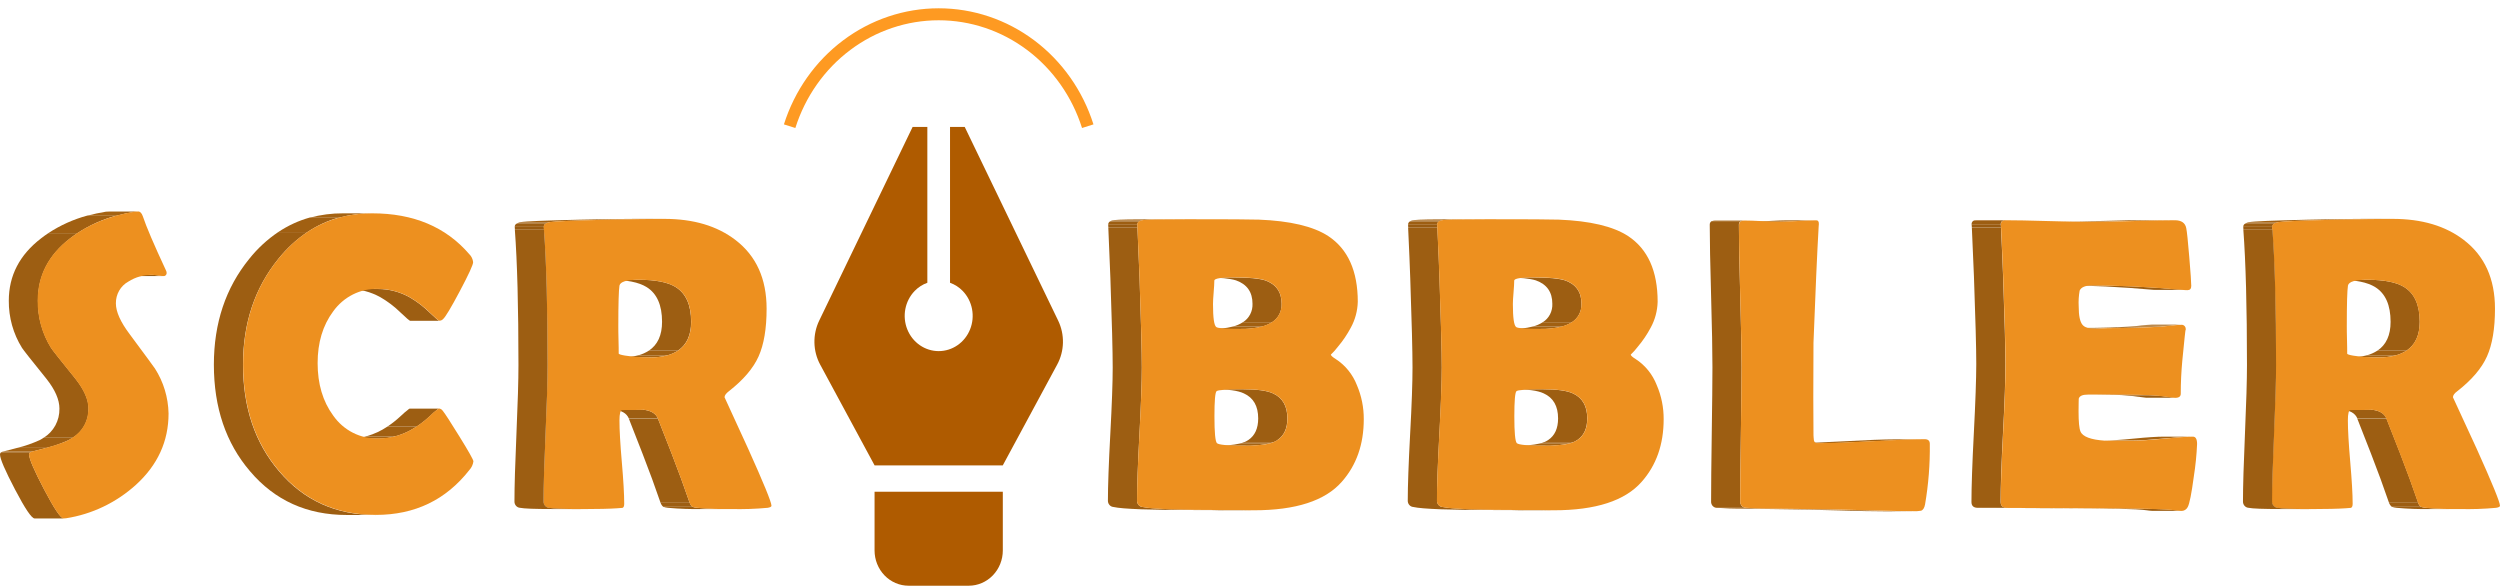
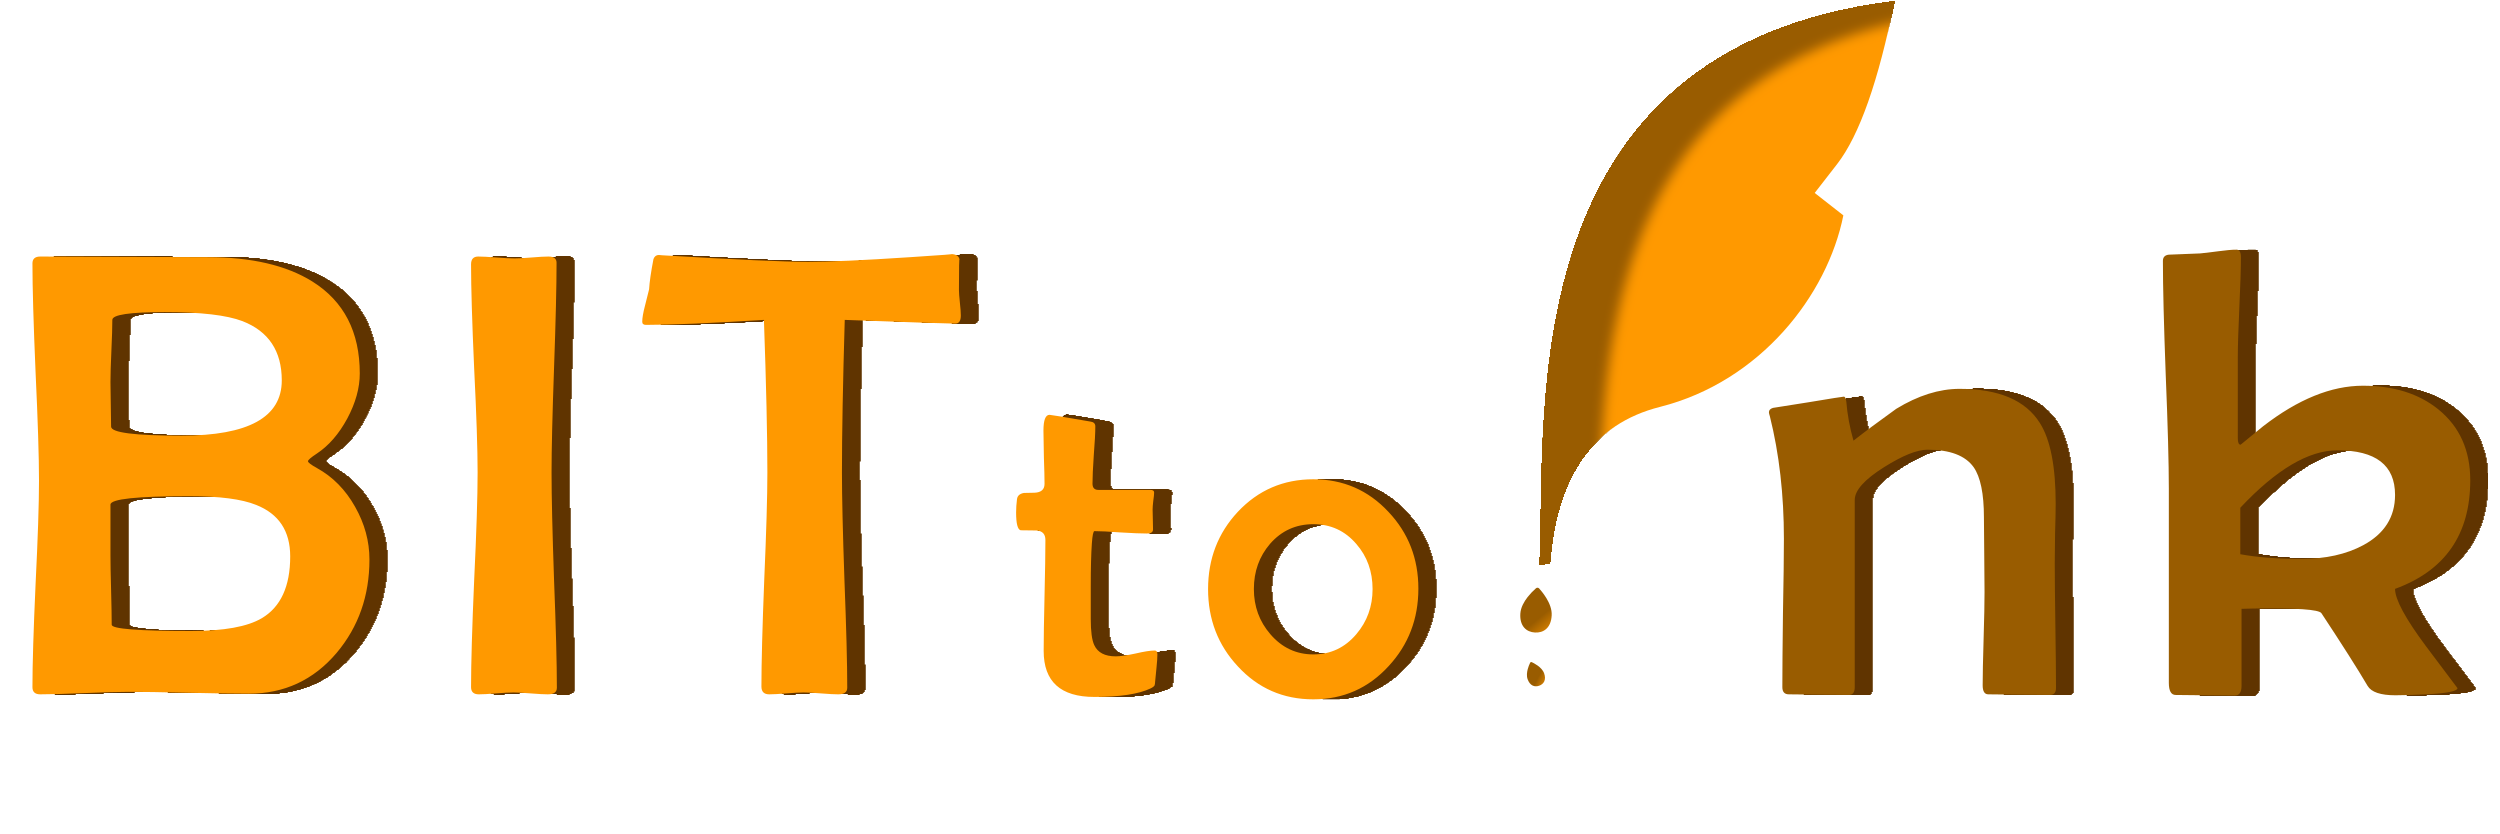
- <svg xmlns="http://www.w3.org/2000/svg" width="175" height="41" viewBox="0 0 175 41" fill="none">
-   <path d="M11.425 19.326H9.378C9.257 19.321 9.137 19.306 9.018 19.281C8.888 19.258 8.756 19.245 8.624 19.241H10.671C10.803 19.245 10.934 19.258 11.065 19.281C11.184 19.306 11.305 19.321 11.427 19.326" fill="#9D5E12" />
-   <path d="M9.456 14.819H7.413C7.512 14.819 7.586 14.804 7.64 14.804H9.678C9.625 14.804 9.55 14.804 9.454 14.819" fill="#A56313" />
-   <path d="M2.241 31.613H0.196C0.567 31.523 0.901 31.435 1.201 31.353H3.245C2.948 31.435 2.611 31.523 2.241 31.613Z" fill="#A56313" />
-   <path d="M3.246 31.353H1.207C1.743 31.222 2.267 31.04 2.771 30.81C2.869 30.757 2.968 30.702 3.051 30.643H5.089C5.001 30.702 4.908 30.757 4.81 30.81C4.305 31.04 3.782 31.222 3.246 31.353" fill="#A16012" />
-   <path d="M5.09 30.643H3.051C3.395 30.436 3.679 30.138 3.875 29.779C4.07 29.42 4.168 29.013 4.16 28.601C4.16 27.979 3.859 27.287 3.252 26.519C2.201 25.219 1.631 24.496 1.54 24.351C0.927 23.367 0.605 22.219 0.616 21.047C0.616 19.296 1.37 17.841 2.876 16.684C3.041 16.556 3.211 16.433 3.386 16.317H5.425C5.251 16.433 5.08 16.556 4.916 16.684C3.409 17.844 2.655 19.298 2.655 21.047C2.645 22.218 2.967 23.365 3.579 24.349C3.667 24.493 4.238 25.216 5.291 26.517C5.897 27.285 6.201 27.977 6.201 28.599C6.209 29.012 6.11 29.418 5.915 29.777C5.719 30.137 5.434 30.435 5.09 30.641" fill="#9D5E12" />
-   <path d="M5.423 16.317H3.385C4.226 15.765 5.144 15.352 6.107 15.092H8.148C7.184 15.352 6.265 15.765 5.423 16.317" fill="#A16012" />
-   <path d="M8.148 15.1H6.105C6.535 14.983 6.97 14.889 7.409 14.819H9.454C9.015 14.889 8.58 14.983 8.15 15.1" fill="#A56313" />
-   <path d="M4.462 36.292H2.423C2.218 36.292 1.763 35.62 1.058 34.275C0.353 32.93 8.16819e-05 32.11 8.16819e-05 31.815C-0.001 31.784 0.006 31.753 0.021 31.726C0.035 31.698 0.057 31.675 0.083 31.66H2.122C2.096 31.675 2.074 31.698 2.06 31.726C2.045 31.753 2.038 31.784 2.039 31.815C2.039 32.11 2.392 32.93 3.098 34.275C3.805 35.62 4.259 36.292 4.462 36.292Z" fill="#9D5E12" />
-   <path d="M2.123 31.66H0.084C0.113 31.641 0.144 31.628 0.177 31.619H2.217C2.184 31.628 2.152 31.641 2.123 31.66" fill="#A16012" />
-   <path d="M9.678 14.804C9.814 14.804 9.92 14.918 10.001 15.147C10.231 15.848 10.771 17.112 11.622 18.938C11.646 18.982 11.66 19.031 11.663 19.081C11.668 19.115 11.664 19.149 11.654 19.181C11.643 19.212 11.626 19.241 11.603 19.265C11.58 19.289 11.552 19.307 11.521 19.317C11.49 19.328 11.457 19.331 11.425 19.326C11.303 19.321 11.182 19.306 11.062 19.281C10.932 19.258 10.801 19.245 10.669 19.241C10.074 19.227 9.487 19.391 8.981 19.714C8.715 19.861 8.493 20.08 8.34 20.348C8.187 20.617 8.108 20.924 8.112 21.235C8.112 21.819 8.433 22.537 9.075 23.389C10.208 24.918 10.803 25.725 10.848 25.8C11.446 26.733 11.776 27.823 11.799 28.942C11.799 30.889 11.037 32.554 9.512 33.94C8.132 35.185 6.437 35.996 4.627 36.278C4.57 36.287 4.512 36.291 4.454 36.292C4.249 36.292 3.795 35.62 3.091 34.275C2.387 32.93 2.034 32.11 2.031 31.815C2.031 31.709 2.1 31.643 2.228 31.611C3.52 31.294 4.377 31.029 4.789 30.808C5.708 30.31 6.172 29.573 6.18 28.597C6.18 27.974 5.876 27.282 5.27 26.515C4.219 25.215 3.648 24.492 3.558 24.347C2.945 23.363 2.624 22.216 2.634 21.045C2.634 19.294 3.388 17.839 4.895 16.683C6.127 15.73 7.637 15.108 9.426 14.816C9.55 14.81 9.625 14.804 9.678 14.804Z" fill="#ED901F" />
-   <path d="M26.469 30.704H24.425C24.848 30.705 25.27 30.649 25.68 30.537H27.72C27.31 30.649 26.888 30.705 26.463 30.704" fill="#A56313" />
-   <path d="M27.726 30.526H25.686C26.193 30.384 26.675 30.16 27.116 29.863H29.152C28.997 29.966 28.838 30.062 28.674 30.149C28.37 30.308 28.051 30.435 27.722 30.526" fill="#A16012" />
-   <path d="M29.152 29.863H27.115C27.437 29.649 27.742 29.409 28.027 29.144C28.218 28.96 28.419 28.787 28.628 28.626H30.667C30.461 28.787 30.263 28.96 30.076 29.144C29.79 29.408 29.485 29.648 29.164 29.863" fill="#9D5E12" />
-   <path d="M30.667 28.626H28.628C28.642 28.615 28.658 28.607 28.675 28.601H30.716C30.698 28.606 30.681 28.614 30.667 28.626Z" fill="#A16012" />
-   <path d="M30.75 22.456H28.711C28.668 22.456 28.443 22.264 28.041 21.88C27.614 21.461 27.137 21.099 26.623 20.802C25.947 20.427 25.192 20.231 24.425 20.231H26.463C27.229 20.232 27.982 20.429 28.658 20.802C29.171 21.099 29.647 21.461 30.074 21.88C30.477 22.264 30.7 22.456 30.744 22.456" fill="#9D5E12" />
-   <path d="M26.309 36.049H24.27C21.487 36.049 19.231 35.028 17.502 32.987C15.814 31.017 14.971 28.53 14.971 25.527C14.971 22.619 15.796 20.15 17.447 18.12C18.027 17.392 18.712 16.76 19.476 16.245H21.514C20.751 16.761 20.067 17.392 19.485 18.12C17.835 20.149 17.009 22.618 17.009 25.527C17.009 28.532 17.852 31.02 19.538 32.991C21.268 35.032 23.524 36.053 26.307 36.053" fill="#9D5E12" />
-   <path d="M21.515 16.245H19.477C20.16 15.788 20.907 15.444 21.692 15.225H23.733C22.947 15.444 22.199 15.788 21.515 16.245" fill="#A16012" />
-   <path d="M23.733 15.235H21.692C22.45 15.03 23.231 14.928 24.015 14.933H26.055C25.272 14.928 24.491 15.029 23.733 15.235" fill="#A56313" />
-   <path d="M26.056 14.933C28.945 14.933 31.209 15.885 32.849 17.791C33.001 17.939 33.096 18.138 33.119 18.352C33.119 18.533 32.809 19.208 32.19 20.375C31.57 21.543 31.179 22.196 31.017 22.333C30.983 22.371 30.942 22.401 30.895 22.421C30.849 22.441 30.8 22.451 30.75 22.45C30.706 22.45 30.483 22.258 30.08 21.874C29.653 21.455 29.177 21.093 28.664 20.796C27.988 20.423 27.235 20.226 26.469 20.224C25.86 20.203 25.255 20.336 24.706 20.611C24.157 20.886 23.681 21.295 23.318 21.803C22.594 22.78 22.233 23.986 22.234 25.42C22.234 26.875 22.596 28.096 23.318 29.081C23.676 29.596 24.151 30.011 24.701 30.291C25.25 30.571 25.857 30.707 26.469 30.688C27.237 30.69 27.994 30.503 28.677 30.142C29.18 29.869 29.647 29.532 30.068 29.138C30.264 28.93 30.484 28.747 30.722 28.593C30.775 28.597 30.827 28.614 30.873 28.641C30.92 28.669 30.959 28.707 30.99 28.752C31.134 28.922 31.522 29.522 32.154 30.545C32.811 31.606 33.139 32.19 33.139 32.296C33.108 32.523 33.01 32.733 32.857 32.899C31.216 34.996 29.035 36.044 26.316 36.043C23.535 36.043 21.279 35.022 19.548 32.98C17.862 31.008 17.019 28.52 17.019 25.516C17.019 22.609 17.844 20.14 19.494 18.109C21.206 15.992 23.393 14.933 26.056 14.933Z" fill="#ED901F" />
-   <path d="M51.181 35.633H49.14C48.346 35.648 47.552 35.62 46.761 35.547C46.646 35.537 46.533 35.513 46.424 35.475H48.457C48.565 35.514 48.677 35.538 48.791 35.547C49.583 35.62 50.378 35.648 51.173 35.633" fill="#9D5E12" />
-   <path d="M48.457 35.475H46.424C46.339 35.399 46.275 35.3 46.239 35.19H48.278C48.315 35.3 48.379 35.399 48.465 35.475" fill="#9D5E12" />
-   <path d="M48.277 35.196H46.239C46.107 34.82 45.91 34.264 45.648 33.528C45.298 32.575 44.754 31.164 44.015 29.295H46.053C46.794 31.159 47.338 32.569 47.686 33.528C47.949 34.264 48.146 34.82 48.277 35.196Z" fill="#9D5E12" />
-   <path d="M46.056 29.289H44.017C43.859 28.922 43.501 28.718 42.94 28.677H44.978C45.539 28.722 45.898 28.926 46.056 29.289Z" fill="#9D5E12" />
-   <path d="M45.454 25.024H43.415C43.838 25.03 44.261 24.98 44.672 24.875H46.71C46.299 24.98 45.877 25.031 45.454 25.024Z" fill="#A56313" />
-   <path d="M46.711 24.875H44.672C44.935 24.806 45.186 24.695 45.416 24.547H47.455C47.225 24.696 46.974 24.806 46.711 24.875" fill="#A16012" />
-   <path d="M47.455 24.547H45.417C46.035 24.138 46.344 23.465 46.344 22.528C46.344 21.36 45.987 20.551 45.273 20.102C44.721 19.755 43.855 19.584 42.679 19.584H44.714C45.895 19.584 46.76 19.756 47.308 20.102C48.021 20.551 48.377 21.36 48.377 22.528C48.377 23.463 48.068 24.136 47.449 24.547" fill="#9D5E12" />
-   <path d="M38.084 16.082H36.045L36.031 15.88H38.07L38.084 16.082Z" fill="#995B11" />
-   <path d="M38.07 15.88H36.032C36.029 15.835 36.04 15.789 36.062 15.75C36.084 15.71 36.117 15.678 36.156 15.658H38.194C38.155 15.679 38.123 15.711 38.101 15.75C38.079 15.79 38.068 15.835 38.07 15.88Z" fill="#9D5E12" />
-   <path d="M38.195 15.658H36.156C36.217 15.619 36.284 15.591 36.353 15.574H38.394C38.324 15.591 38.258 15.619 38.197 15.658" fill="#A16012" />
-   <path d="M38.393 15.574H36.352L36.451 15.549C36.74 15.492 38.103 15.435 40.54 15.378C42.19 15.341 43.503 15.322 44.48 15.321H46.526C45.545 15.321 44.232 15.34 42.587 15.378C40.152 15.436 38.79 15.493 38.5 15.549L38.401 15.574" fill="#A56313" />
-   <path d="M52.372 31.413C53.459 33.824 54.003 35.155 54.003 35.404C54.003 35.469 53.914 35.518 53.735 35.547C52.884 35.626 52.029 35.654 51.175 35.633C50.38 35.648 49.585 35.62 48.793 35.547C48.679 35.538 48.566 35.514 48.458 35.475C48.372 35.399 48.308 35.3 48.271 35.19C48.14 34.814 47.943 34.258 47.68 33.522C47.332 32.569 46.788 31.158 46.047 29.289C45.89 28.922 45.531 28.718 44.97 28.677C45.167 28.695 44.694 28.703 43.559 28.703C43.428 28.703 43.362 28.946 43.362 29.436C43.362 30.085 43.416 31.059 43.528 32.35C43.64 33.64 43.695 34.612 43.695 35.265C43.695 35.426 43.656 35.522 43.575 35.551L43.201 35.58C42.676 35.616 41.856 35.635 40.741 35.637C39.464 35.637 38.697 35.608 38.438 35.551C38.329 35.544 38.227 35.495 38.154 35.411C38.08 35.328 38.041 35.219 38.044 35.106C38.044 34.055 38.091 32.467 38.184 30.341C38.277 28.215 38.325 26.621 38.326 25.559C38.326 21.51 38.241 18.352 38.072 16.084L38.058 15.88C38.058 15.717 38.19 15.607 38.479 15.549C38.769 15.492 40.132 15.437 42.567 15.378C44.216 15.341 45.529 15.322 46.506 15.321C48.539 15.321 50.197 15.813 51.482 16.799C52.935 17.909 53.662 19.513 53.662 21.609C53.662 23.005 53.474 24.12 53.099 24.953C52.723 25.786 52.033 26.595 51.027 27.38C50.83 27.532 50.718 27.674 50.718 27.809C50.718 27.809 51.269 29.01 52.372 31.413ZM45.454 25.024C47.407 25.024 48.383 24.192 48.383 22.527C48.383 21.36 48.027 20.551 47.314 20.102C46.762 19.755 45.895 19.582 44.714 19.584C43.865 19.584 43.416 19.722 43.362 19.992C43.31 20.317 43.283 21.255 43.282 22.805C43.282 23.026 43.282 23.35 43.295 23.781C43.309 24.212 43.309 24.532 43.309 24.745C43.309 24.792 43.451 24.839 43.737 24.888C44.303 24.975 44.876 25.018 45.448 25.016" fill="#ED901F" />
-   <path d="M40.747 35.633H38.706C37.433 35.633 36.666 35.604 36.406 35.547C36.297 35.541 36.195 35.49 36.122 35.407C36.048 35.324 36.009 35.215 36.012 35.102C36.012 34.051 36.059 32.463 36.152 30.337C36.245 28.211 36.292 26.617 36.292 25.555C36.292 21.506 36.208 18.348 36.039 16.08H38.078C38.248 18.351 38.332 21.509 38.332 25.555C38.332 26.618 38.285 28.212 38.19 30.337C38.096 32.461 38.049 34.05 38.051 35.102C38.047 35.215 38.087 35.324 38.16 35.407C38.234 35.49 38.336 35.541 38.444 35.547C38.707 35.604 39.475 35.633 40.747 35.633" fill="#9D5E12" />
-   <path d="M87.102 31.199H85.064C85.671 31.219 86.278 31.163 86.872 31.032H88.91C88.316 31.163 87.709 31.219 87.102 31.199" fill="#A56313" />
-   <path d="M88.911 31.031H86.866C86.943 31.009 87.019 30.983 87.093 30.953H89.131C89.057 30.984 88.982 31.01 88.905 31.031" fill="#A16012" />
-   <path d="M89.138 30.953H87.1C87.197 30.912 87.291 30.861 87.379 30.802H89.428C89.339 30.861 89.244 30.912 89.146 30.953" fill="#A16012" />
-   <path d="M89.427 30.802H87.379C87.844 30.496 88.074 29.985 88.074 29.289C88.074 28.428 87.741 27.842 87.071 27.538C86.644 27.334 85.949 27.25 84.983 27.25H87.022C87.987 27.25 88.683 27.344 89.11 27.538C89.78 27.842 90.115 28.428 90.115 29.289C90.115 29.992 89.883 30.496 89.419 30.802" fill="#9D5E12" />
-   <path d="M87.773 35.72H85.735C85.512 35.72 85.189 35.72 84.769 35.704H86.81C87.23 35.704 87.551 35.72 87.773 35.72Z" fill="#9D5E12" />
-   <path d="M86.838 23.028H84.797C85.304 23.039 85.811 22.982 86.304 22.858H88.344C87.851 22.982 87.345 23.039 86.838 23.028" fill="#A56313" />
-   <path d="M88.344 22.858H86.304C86.553 22.795 86.791 22.692 87.009 22.552H89.049C88.831 22.692 88.593 22.795 88.344 22.858" fill="#A16012" />
-   <path d="M89.05 22.552H87.009C87.222 22.419 87.396 22.229 87.513 22.002C87.631 21.775 87.686 21.519 87.675 21.262C87.675 20.445 87.292 19.901 86.525 19.628C86.095 19.492 85.39 19.424 84.409 19.424H86.448C87.433 19.424 88.136 19.496 88.563 19.628C89.329 19.901 89.712 20.445 89.714 21.262C89.725 21.519 89.67 21.774 89.553 22.002C89.436 22.229 89.262 22.419 89.05 22.552" fill="#9D5E12" />
-   <path d="M79.626 15.937H77.587L77.573 15.737H79.612L79.626 15.937Z" fill="#995B11" />
-   <path d="M79.613 15.737H77.574C77.57 15.69 77.58 15.643 77.601 15.602C77.622 15.56 77.655 15.526 77.694 15.502H79.733C79.694 15.526 79.662 15.56 79.64 15.602C79.619 15.643 79.609 15.69 79.613 15.737Z" fill="#9D5E12" />
-   <path d="M79.732 15.502H77.693C77.743 15.473 77.796 15.45 77.851 15.435H79.89C79.835 15.45 79.781 15.473 79.732 15.502" fill="#A16012" />
-   <path d="M79.89 15.434H77.852C77.899 15.422 77.947 15.412 77.995 15.406C78.283 15.367 79.317 15.349 81.092 15.349H83.125C81.35 15.349 80.318 15.368 80.028 15.406C79.98 15.412 79.932 15.422 79.884 15.434" fill="#A56313" />
-   <path d="M85.86 35.704H83.822C80.529 35.704 78.572 35.633 77.948 35.49C77.839 35.483 77.737 35.432 77.663 35.349C77.59 35.265 77.551 35.156 77.554 35.042C77.554 34.02 77.61 32.471 77.721 30.394C77.833 28.317 77.889 26.761 77.889 25.727C77.889 24.617 77.835 22.532 77.727 19.469C77.7 18.685 77.651 17.508 77.582 15.937H79.62C79.691 17.507 79.74 18.684 79.768 19.469C79.874 22.532 79.927 24.617 79.927 25.727C79.927 26.761 79.872 28.317 79.76 30.394C79.648 32.471 79.593 34.02 79.593 35.042C79.589 35.156 79.629 35.265 79.702 35.349C79.776 35.432 79.878 35.483 79.987 35.49C80.612 35.626 82.57 35.697 85.86 35.704" fill="#9D5E12" />
-   <path d="M94.984 26.962C95.305 27.712 95.469 28.525 95.464 29.346C95.464 31.106 94.951 32.565 93.926 33.724C92.758 35.055 90.707 35.72 87.772 35.72C87.55 35.72 87.229 35.72 86.809 35.704H85.86C82.569 35.704 80.611 35.633 79.986 35.49C79.877 35.483 79.775 35.432 79.701 35.349C79.628 35.265 79.589 35.156 79.592 35.043C79.592 34.02 79.648 32.471 79.759 30.394C79.871 28.317 79.927 26.761 79.927 25.727C79.927 24.617 79.874 22.532 79.767 19.469C79.74 18.685 79.691 17.508 79.62 15.937L79.606 15.733C79.606 15.551 79.738 15.441 80.027 15.402C80.317 15.364 81.349 15.345 83.124 15.345C85.968 15.345 87.632 15.355 88.115 15.374C90.307 15.46 91.925 15.842 92.971 16.521C94.353 17.432 95.045 18.968 95.045 21.129C95.027 21.76 94.862 22.376 94.562 22.926C94.307 23.408 94.002 23.86 93.652 24.273C93.504 24.471 93.339 24.655 93.16 24.822C93.16 24.886 93.274 24.992 93.504 25.135C94.171 25.566 94.689 26.206 94.984 26.962V26.962ZM89.137 30.953C89.794 30.681 90.122 30.126 90.122 29.289C90.122 28.428 89.787 27.842 89.118 27.538C88.69 27.334 87.995 27.25 87.03 27.25C85.879 27.25 85.257 27.295 85.159 27.384C85.06 27.474 85.011 28.062 85.011 29.144C85.011 30.273 85.069 30.897 85.184 31.019C85.3 31.137 85.942 31.198 87.111 31.198C88.076 31.198 88.751 31.117 89.145 30.953H89.137ZM84.956 20.468C84.924 20.835 84.91 21.111 84.91 21.284C84.91 22.242 84.985 22.779 85.137 22.891C85.235 22.979 85.803 23.02 86.837 23.02C88.753 23.02 89.711 22.431 89.713 21.254C89.713 20.437 89.329 19.892 88.562 19.62C88.135 19.477 87.428 19.416 86.447 19.416C85.466 19.416 85.003 19.492 85.003 19.647C85.003 19.802 84.987 20.102 84.956 20.463" fill="#ED901F" />
-   <path d="M108.094 31.199H106.056C106.662 31.219 107.269 31.163 107.862 31.032H109.901C109.307 31.163 108.701 31.219 108.094 31.199" fill="#A56313" />
-   <path d="M109.9 31.031H107.861C107.938 31.009 108.014 30.983 108.088 30.953H110.127C110.053 30.984 109.977 31.01 109.9 31.031" fill="#A16012" />
-   <path d="M110.129 30.953H108.09C108.188 30.912 108.282 30.861 108.372 30.802H110.41C110.321 30.861 110.227 30.912 110.129 30.953" fill="#A16012" />
-   <path d="M110.409 30.802H108.371C108.833 30.496 109.065 29.992 109.066 29.289C109.066 28.428 108.731 27.842 108.062 27.538C107.634 27.334 106.939 27.25 105.976 27.25H108.016C108.977 27.25 109.673 27.344 110.1 27.538C110.77 27.842 111.105 28.428 111.105 29.289C111.105 29.992 110.873 30.496 110.409 30.802Z" fill="#9D5E12" />
-   <path d="M108.762 35.72H106.723C106.5 35.72 106.179 35.72 105.762 35.704H107.8C108.218 35.704 108.539 35.72 108.762 35.72Z" fill="#9D5E12" />
-   <path d="M107.826 23.028H105.787C106.294 23.039 106.801 22.982 107.294 22.858H109.333C108.84 22.982 108.333 23.039 107.826 23.028" fill="#A56313" />
-   <path d="M109.334 22.858H107.295C107.544 22.795 107.782 22.692 108 22.552H110.039C109.821 22.692 109.583 22.795 109.334 22.858" fill="#A16012" />
-   <path d="M110.038 22.552H107.999C108.212 22.419 108.386 22.229 108.503 22.002C108.619 21.774 108.675 21.519 108.663 21.262C108.663 20.445 108.28 19.901 107.513 19.628C107.085 19.492 106.38 19.424 105.399 19.424H107.438C108.423 19.424 109.124 19.496 109.552 19.628C110.32 19.901 110.703 20.445 110.702 21.262C110.714 21.519 110.658 21.774 110.541 22.002C110.424 22.229 110.251 22.419 110.038 22.552" fill="#9D5E12" />
-   <path d="M100.616 15.937H98.577L98.565 15.737H100.604L100.616 15.937Z" fill="#995B11" />
-   <path d="M100.605 15.737H98.566C98.562 15.69 98.572 15.643 98.593 15.601C98.614 15.56 98.647 15.525 98.686 15.502H100.725C100.685 15.525 100.653 15.56 100.632 15.601C100.61 15.643 100.601 15.69 100.605 15.737" fill="#9D5E12" />
-   <path d="M100.725 15.504H98.686C98.735 15.474 98.787 15.451 98.842 15.436H100.881C100.826 15.451 100.774 15.474 100.725 15.504" fill="#A16012" />
-   <path d="M100.88 15.434H98.842C98.89 15.422 98.938 15.412 98.988 15.406C99.278 15.368 100.309 15.348 102.082 15.348H104.123C102.349 15.348 101.316 15.368 101.026 15.406C100.977 15.412 100.929 15.422 100.88 15.434" fill="#A56313" />
-   <path d="M106.85 35.704H104.811C101.519 35.704 99.561 35.633 98.937 35.49C98.828 35.483 98.726 35.433 98.652 35.349C98.579 35.266 98.539 35.156 98.543 35.042C98.543 34.02 98.598 32.471 98.709 30.394C98.823 28.317 98.876 26.762 98.876 25.727C98.876 24.617 98.823 22.532 98.717 19.469C98.692 18.685 98.642 17.508 98.569 15.937H100.615C100.689 17.507 100.738 18.684 100.763 19.469C100.871 22.532 100.925 24.617 100.925 25.727C100.925 26.761 100.868 28.317 100.755 30.394C100.642 32.471 100.587 34.02 100.59 35.042C100.587 35.156 100.626 35.265 100.699 35.349C100.773 35.432 100.875 35.483 100.984 35.49C101.607 35.626 103.565 35.697 106.856 35.704" fill="#9D5E12" />
-   <path d="M115.974 26.962C116.297 27.712 116.461 28.525 116.456 29.346C116.456 31.106 115.944 32.565 114.918 33.724C113.751 35.055 111.699 35.72 108.763 35.72C108.54 35.72 108.219 35.72 107.801 35.704H106.85C103.56 35.704 101.603 35.633 100.978 35.49C100.869 35.483 100.767 35.432 100.694 35.349C100.62 35.265 100.581 35.156 100.584 35.043C100.584 34.02 100.639 32.471 100.75 30.394C100.86 28.317 100.916 26.761 100.919 25.727C100.919 24.617 100.865 22.532 100.758 19.469C100.733 18.685 100.683 17.508 100.61 15.937L100.598 15.733C100.588 15.551 100.728 15.441 101.019 15.402C101.311 15.364 102.341 15.345 104.116 15.345C106.962 15.345 108.625 15.355 109.105 15.374C111.3 15.46 112.918 15.842 113.961 16.521C115.345 17.432 116.036 18.968 116.035 21.129C116.018 21.759 115.853 22.376 115.554 22.926C115.299 23.408 114.994 23.86 114.644 24.273C114.496 24.47 114.331 24.654 114.152 24.822C114.152 24.886 114.264 24.992 114.497 25.135C115.163 25.567 115.68 26.206 115.974 26.962V26.962ZM110.128 30.953C110.784 30.681 111.112 30.126 111.112 29.289C111.112 28.428 110.778 27.842 110.108 27.538C109.68 27.334 108.985 27.25 108.024 27.25C106.872 27.25 106.248 27.295 106.151 27.384C106.054 27.474 106.004 28.061 106.003 29.144C106.003 30.273 106.061 30.897 106.176 31.019C106.293 31.137 106.935 31.198 108.103 31.198C109.067 31.198 109.744 31.117 110.135 30.953H110.128ZM105.948 20.468C105.916 20.835 105.901 21.111 105.901 21.284C105.901 22.242 105.977 22.779 106.129 22.891C106.226 22.979 106.793 23.02 107.827 23.02C109.745 23.02 110.704 22.431 110.703 21.254C110.703 20.437 110.319 19.892 109.552 19.62C109.125 19.477 108.422 19.416 107.439 19.416C106.456 19.416 105.995 19.492 105.995 19.647C105.995 19.802 105.979 20.102 105.948 20.463" fill="#ED901F" />
-   <path d="M133.927 35.792H131.888C131.12 35.792 130.116 35.772 128.892 35.733L125.895 35.661H127.935L130.931 35.733C132.163 35.771 133.162 35.791 133.927 35.792" fill="#9D5E12" />
-   <path d="M127.519 31.025H125.473C126.276 31.025 127.479 30.98 129.079 30.89C130.68 30.8 131.882 30.755 132.684 30.753H134.73C133.927 30.753 132.725 30.799 131.126 30.89C129.526 30.981 128.324 31.026 127.519 31.025" fill="#A56313" />
-   <path d="M124.51 15.521H122.472C122.766 15.521 123.202 15.504 123.782 15.472C124.361 15.439 124.798 15.422 125.093 15.421H127.134C126.839 15.421 126.401 15.438 125.822 15.472C125.243 15.506 124.806 15.522 124.51 15.521Z" fill="#A56313" />
-   <path d="M127.935 35.661H125.894L121.896 35.604H123.934L127.935 35.661Z" fill="#995B11" />
-   <path d="M123.72 35.604H121.682C121.3 35.604 120.795 35.586 120.171 35.545H122.21C122.834 35.586 123.338 35.604 123.72 35.604Z" fill="#9D5E12" />
-   <path d="M122.209 35.548H120.171C120.116 35.546 120.063 35.533 120.013 35.51C119.964 35.486 119.92 35.453 119.883 35.412C119.846 35.37 119.818 35.321 119.8 35.268C119.781 35.215 119.774 35.159 119.777 35.103C119.777 34.06 119.792 32.495 119.822 30.407C119.852 28.319 119.869 26.754 119.871 25.711C119.871 24.602 119.84 22.939 119.777 20.724C119.714 18.508 119.682 16.845 119.682 15.734C119.679 15.686 119.688 15.637 119.709 15.594C119.73 15.55 119.761 15.514 119.8 15.487H121.839C121.8 15.514 121.769 15.55 121.748 15.594C121.727 15.637 121.718 15.686 121.721 15.734C121.721 16.847 121.752 18.511 121.815 20.724C121.879 22.937 121.91 24.599 121.91 25.711C121.91 26.757 121.894 28.322 121.861 30.407C121.828 32.492 121.813 34.057 121.815 35.103C121.812 35.159 121.82 35.215 121.838 35.268C121.856 35.321 121.885 35.37 121.922 35.412C121.958 35.453 122.003 35.486 122.052 35.51C122.102 35.533 122.155 35.546 122.209 35.548" fill="#9D5E12" />
-   <path d="M121.844 15.502H119.806C119.837 15.482 119.87 15.467 119.906 15.457H121.947C121.911 15.467 121.876 15.482 121.844 15.502" fill="#A16012" />
-   <path d="M121.947 15.457H119.906C119.966 15.443 120.028 15.436 120.089 15.437H122.124C122.063 15.436 122.002 15.443 121.943 15.457" fill="#A56313" />
-   <path d="M127.133 15.421C127.265 15.421 127.33 15.511 127.319 15.694L127.305 15.88C127.201 17.679 127.081 20.383 126.944 23.991L126.931 27.78C126.931 29.005 126.935 29.9 126.944 30.465C126.944 30.579 126.964 30.694 126.972 30.81C126.977 30.863 127 30.911 127.035 30.949C127.071 30.986 127.118 31.009 127.169 31.014H127.516C128.319 31.014 129.521 30.97 131.122 30.88C132.723 30.79 133.924 30.744 134.727 30.743C134.967 30.743 135.087 30.851 135.087 31.072C135.105 32.491 134.994 33.91 134.754 35.308C134.707 35.555 134.615 35.704 134.473 35.751C134.291 35.782 134.107 35.792 133.923 35.782C133.158 35.782 132.159 35.762 130.927 35.722L127.931 35.651L123.935 35.604H123.72C123.338 35.604 122.833 35.586 122.209 35.545C122.155 35.543 122.101 35.53 122.052 35.507C122.002 35.483 121.958 35.45 121.921 35.409C121.884 35.367 121.856 35.318 121.838 35.265C121.82 35.212 121.812 35.156 121.815 35.1C121.815 34.057 121.83 32.492 121.86 30.404C121.891 28.316 121.907 26.751 121.91 25.708C121.91 24.599 121.878 22.936 121.815 20.721C121.752 18.505 121.724 16.848 121.73 15.749C121.73 15.541 121.862 15.437 122.124 15.437C122.392 15.437 122.792 15.449 123.322 15.478C123.852 15.506 124.248 15.521 124.504 15.521C124.798 15.521 125.235 15.504 125.816 15.472C126.396 15.439 126.835 15.422 127.133 15.421Z" fill="#ED901F" />
-   <path d="M152.993 23.058H150.954V23.042H152.993V23.058Z" fill="#9D5E12" />
-   <path d="M153.112 20.302H151.08C151.026 20.302 150.932 20.302 150.798 20.288H152.833C152.965 20.288 153.059 20.302 153.112 20.302" fill="#9D5E12" />
-   <path d="M151.948 22.787H149.909C150.149 22.753 150.39 22.733 150.632 22.727H152.671C152.429 22.733 152.188 22.753 151.948 22.787" fill="#A56313" />
-   <path d="M151.213 22.858H149.175L149.91 22.787H151.948L151.213 22.858" fill="#A56313" />
-   <path d="M152.258 27.84H150.217L149.014 27.693H151.052L152.258 27.84Z" fill="#995B11" />
-   <path d="M149.306 30.837H147.262C147.734 30.837 148.444 30.794 149.367 30.702C150.291 30.61 150.998 30.565 151.461 30.565H153.502C153.037 30.565 152.338 30.612 151.406 30.702C150.474 30.792 149.773 30.837 149.3 30.837" fill="#A56313" />
-   <path d="M147.802 22.956H145.762C146.884 22.956 148.022 22.924 149.173 22.858H151.212C150.062 22.924 148.924 22.956 147.8 22.956" fill="#A56313" />
-   <path d="M151.051 27.693H149.013C148.505 27.637 147.345 27.609 145.534 27.609H147.575C149.384 27.609 150.543 27.637 151.051 27.693Z" fill="#9D5E12" />
-   <path d="M146.637 23.001H144.599C144.687 23.001 144.863 23.001 145.121 22.979C145.379 22.956 145.593 22.956 145.763 22.956H147.801C147.632 22.956 147.419 22.956 147.159 22.979C146.899 23.001 146.726 23.001 146.637 23.001Z" fill="#A56313" />
-   <path d="M152.699 35.761H150.66C150.528 35.755 150.396 35.742 150.266 35.72C149.609 35.625 147.709 35.577 144.565 35.575H146.604C149.756 35.575 151.656 35.624 152.305 35.72C152.435 35.742 152.567 35.755 152.699 35.761" fill="#9D5E12" />
-   <path d="M152.832 20.292H150.791C148.42 20.081 146.288 19.976 144.397 19.976H146.438C148.326 19.976 150.458 20.081 152.832 20.292Z" fill="#9D5E12" />
-   <path d="M146.352 15.521H144.304C144.96 15.521 145.942 15.502 147.248 15.464C148.555 15.425 149.536 15.406 150.191 15.406H152.23C151.573 15.406 150.592 15.425 149.287 15.464C147.982 15.502 147.004 15.521 146.352 15.521Z" fill="#A56313" />
-   <path d="M146.596 35.575H144.557C143.872 35.575 142.851 35.571 141.494 35.561C140.138 35.551 139.122 35.547 138.445 35.547H140.484C141.162 35.547 142.18 35.547 143.533 35.561C144.886 35.575 145.911 35.575 146.596 35.575Z" fill="#9D5E12" />
-   <path d="M140.071 15.937H138.03L138.017 15.737H140.055L140.071 15.937Z" fill="#995B11" />
-   <path d="M140.484 35.547H138.445C138.15 35.547 138.002 35.411 138.002 35.139C138.002 34.067 138.058 32.457 138.169 30.308C138.281 28.159 138.337 26.549 138.339 25.478C138.339 24.389 138.285 22.355 138.177 19.377C138.15 18.612 138.102 17.466 138.03 15.945H140.068C140.141 17.466 140.188 18.612 140.216 19.377C140.322 22.354 140.376 24.387 140.377 25.478C140.379 26.568 140.323 28.174 140.21 30.296C140.097 32.445 140.041 34.055 140.043 35.126C140.043 35.404 140.188 35.535 140.484 35.535" fill="#9D5E12" />
-   <path d="M153.502 30.565C153.699 30.565 153.796 30.739 153.796 31.082C153.763 31.845 153.686 32.605 153.567 33.358C153.408 34.553 153.266 35.267 153.14 35.496C153.097 35.579 153.034 35.648 152.956 35.696C152.878 35.743 152.789 35.768 152.699 35.767C152.567 35.762 152.435 35.748 152.305 35.727C151.648 35.631 149.748 35.583 146.604 35.582C145.919 35.582 144.898 35.577 143.541 35.567C142.188 35.567 141.177 35.553 140.492 35.553C140.197 35.553 140.051 35.414 140.051 35.145C140.051 34.074 140.107 32.463 140.218 30.314C140.33 28.165 140.386 26.555 140.386 25.484C140.386 24.395 140.332 22.362 140.224 19.384C140.197 18.618 140.149 17.473 140.076 15.952L140.065 15.748C140.047 15.527 140.157 15.417 140.397 15.417C141.059 15.417 142.05 15.435 143.376 15.474C144.701 15.513 145.692 15.531 146.352 15.531C147.012 15.531 147.983 15.513 149.295 15.474C150.607 15.435 151.586 15.417 152.238 15.417C152.7 15.417 152.97 15.605 153.039 15.978C153.085 16.199 153.156 16.864 153.248 17.979C153.341 19.094 153.388 19.771 153.388 20.01C153.388 20.215 153.299 20.312 153.12 20.312C153.067 20.312 152.972 20.312 152.84 20.298C150.469 20.087 148.338 19.982 146.447 19.982C145.974 19.982 145.682 20.102 145.576 20.341C145.511 20.705 145.488 21.076 145.509 21.446C145.509 22.098 145.598 22.528 145.777 22.738C145.929 22.92 146.218 23.012 146.645 23.012C146.734 23.012 146.909 23.012 147.167 22.989C147.426 22.967 147.64 22.967 147.81 22.967C148.935 22.967 150.072 22.934 151.221 22.869L151.956 22.797C152.196 22.763 152.437 22.743 152.679 22.738C152.72 22.731 152.763 22.735 152.803 22.747C152.843 22.76 152.879 22.782 152.91 22.811C152.941 22.841 152.965 22.877 152.981 22.917C152.996 22.957 153.003 23.001 153 23.044C152.982 23.044 152.903 23.779 152.76 25.263C152.689 26.031 152.653 26.797 152.653 27.56C152.653 27.754 152.523 27.85 152.259 27.85L151.054 27.703C150.546 27.647 149.387 27.619 147.577 27.619H146.155C145.789 27.619 145.564 27.715 145.513 27.905C145.513 27.954 145.499 28.25 145.499 28.795C145.499 29.522 145.544 29.991 145.633 30.202C145.783 30.567 146.356 30.782 147.345 30.847H149.307C149.779 30.847 150.488 30.804 151.412 30.712C152.336 30.62 153.037 30.565 153.502 30.565Z" fill="#ED901F" />
-   <path d="M140.048 15.738H138.016C138.006 15.686 138.011 15.633 138.03 15.584C138.048 15.535 138.081 15.493 138.122 15.462H140.161C140.119 15.493 140.087 15.535 140.069 15.584C140.05 15.633 140.046 15.686 140.056 15.738" fill="#9D5E12" />
-   <path d="M140.162 15.462H138.123C138.149 15.445 138.178 15.431 138.208 15.423H140.246C140.217 15.432 140.188 15.445 140.162 15.462" fill="#A16012" />
-   <path d="M140.247 15.423H138.208C138.255 15.412 138.303 15.406 138.352 15.406H140.39C140.342 15.406 140.294 15.412 140.247 15.423" fill="#A56313" />
-   <path d="M172.177 35.633H170.138C169.343 35.648 168.548 35.62 167.757 35.547C167.643 35.537 167.53 35.513 167.422 35.475H169.463C169.57 35.514 169.682 35.538 169.795 35.547C170.587 35.62 171.382 35.648 172.177 35.633" fill="#9D5E12" />
-   <path d="M169.462 35.475H167.427C167.338 35.403 167.269 35.306 167.23 35.196H169.269C169.306 35.309 169.375 35.408 169.466 35.481" fill="#9D5E12" />
-   <path d="M169.275 35.196H167.231C167.095 34.82 166.9 34.265 166.64 33.528C166.292 32.575 165.747 31.164 165.007 29.295H167.053C167.794 31.159 168.338 32.569 168.686 33.528C168.944 34.265 169.139 34.82 169.277 35.196" fill="#9D5E12" />
-   <path d="M167.054 29.289H165.015C164.857 28.922 164.497 28.718 163.934 28.677H165.974C166.536 28.722 166.896 28.926 167.054 29.289Z" fill="#9D5E12" />
-   <path d="M166.442 25.024H164.411C164.835 25.03 165.258 24.98 165.67 24.875H167.708C167.297 24.98 166.874 25.03 166.45 25.024" fill="#A56313" />
-   <path d="M167.71 24.875H165.671C165.933 24.805 166.184 24.694 166.415 24.547H168.454C168.223 24.695 167.972 24.806 167.71 24.875" fill="#A16012" />
-   <path d="M168.453 24.547H166.415C167.033 24.138 167.342 23.465 167.341 22.528C167.341 21.36 166.986 20.551 166.271 20.102C165.718 19.755 164.853 19.582 163.675 19.584H165.713C166.895 19.584 167.761 19.756 168.31 20.102C169.024 20.551 169.381 21.36 169.381 22.528C169.381 23.463 169.072 24.136 168.453 24.547" fill="#9D5E12" />
-   <path d="M159.08 16.082H157.039L157.029 15.88H159.068L159.08 16.082Z" fill="#995B11" />
-   <path d="M159.069 15.88H157.029C157.027 15.835 157.037 15.79 157.059 15.75C157.081 15.711 157.114 15.679 157.153 15.658H159.191C159.153 15.679 159.12 15.711 159.099 15.75C159.077 15.79 159.067 15.835 159.069 15.88" fill="#9D5E12" />
-   <path d="M159.191 15.658H157.152C157.214 15.62 157.28 15.591 157.349 15.574H159.39C159.321 15.592 159.254 15.62 159.193 15.658" fill="#A16012" />
-   <path d="M159.39 15.574H157.35L157.45 15.549C157.739 15.492 159.101 15.435 161.537 15.378C163.188 15.341 164.501 15.322 165.477 15.321H167.517C166.537 15.321 165.223 15.34 163.578 15.378C161.145 15.436 159.783 15.493 159.493 15.549L159.392 15.574" fill="#A56313" />
-   <path d="M173.368 31.413C174.456 33.824 174.999 35.155 174.999 35.404C174.999 35.469 174.911 35.518 174.731 35.547C173.88 35.626 173.025 35.654 172.171 35.633C171.376 35.648 170.581 35.62 169.789 35.547C169.676 35.538 169.564 35.514 169.456 35.475C169.365 35.402 169.297 35.303 169.259 35.19C169.123 34.814 168.928 34.258 168.668 33.522C168.32 32.569 167.776 31.158 167.035 29.289C166.878 28.922 166.517 28.718 165.956 28.677C166.153 28.695 165.68 28.703 164.548 28.703C164.412 28.703 164.351 28.946 164.351 29.436C164.351 30.085 164.406 31.059 164.518 32.35C164.63 33.64 164.686 34.612 164.686 35.265C164.686 35.426 164.644 35.522 164.563 35.551L164.191 35.58C163.666 35.616 162.845 35.635 161.729 35.637C160.453 35.637 159.685 35.608 159.426 35.551C159.318 35.544 159.216 35.495 159.142 35.411C159.069 35.328 159.029 35.219 159.032 35.106C159.032 34.055 159.079 32.467 159.172 30.341C159.266 28.215 159.312 26.621 159.312 25.559C159.312 21.51 159.227 18.352 159.058 16.084L159.046 15.88C159.046 15.717 159.176 15.607 159.468 15.549C159.759 15.492 161.12 15.437 163.553 15.378C165.204 15.341 166.517 15.322 167.492 15.321C169.525 15.321 171.184 15.813 172.468 16.799C173.922 17.909 174.649 19.513 174.649 21.609C174.649 23.005 174.461 24.12 174.087 24.953C173.713 25.786 173.022 26.595 172.015 27.38C171.808 27.532 171.706 27.674 171.706 27.809C171.706 27.809 172.26 29.01 173.368 31.413ZM166.443 25.024C168.397 25.024 169.374 24.192 169.374 22.527C169.374 21.36 169.016 20.551 168.302 20.102C167.751 19.755 166.885 19.582 165.706 19.584C164.859 19.584 164.409 19.72 164.357 19.992C164.303 20.328 164.276 21.268 164.276 22.813C164.276 23.034 164.276 23.358 164.29 23.789C164.303 24.22 164.303 24.541 164.303 24.753C164.303 24.8 164.445 24.847 164.731 24.896C165.298 24.983 165.87 25.026 166.443 25.024" fill="#ED901F" />
-   <path d="M161.743 35.633H159.703C158.428 35.633 157.661 35.604 157.402 35.547C157.293 35.541 157.191 35.49 157.118 35.407C157.044 35.324 157.005 35.215 157.008 35.102C157.008 34.051 157.055 32.463 157.148 30.337C157.241 28.211 157.288 26.617 157.288 25.555C157.288 21.506 157.203 18.348 157.034 16.08H159.072C159.242 18.351 159.326 21.509 159.326 25.555C159.326 26.618 159.28 28.212 159.187 30.337C159.093 32.461 159.047 34.05 159.047 35.102C159.043 35.215 159.083 35.324 159.156 35.407C159.23 35.49 159.332 35.541 159.441 35.547C159.703 35.604 160.471 35.633 161.743 35.633" fill="#9D5E12" />
-   <path d="M74.003 25.52C74.256 25.053 74.394 24.527 74.406 23.991C74.418 23.455 74.303 22.924 74.072 22.444L67.53 8.884H66.502V19.794C66.836 19.913 67.14 20.109 67.39 20.367C67.723 20.712 67.95 21.152 68.042 21.63C68.133 22.109 68.087 22.605 67.906 23.055C67.726 23.506 67.421 23.891 67.03 24.162C66.639 24.433 66.179 24.578 65.708 24.578C65.237 24.578 64.777 24.433 64.386 24.162C63.995 23.891 63.69 23.506 63.51 23.055C63.33 22.605 63.282 22.109 63.374 21.63C63.466 21.152 63.693 20.712 64.026 20.367C64.276 20.109 64.58 19.913 64.914 19.794V8.884H63.884L57.344 22.444C57.113 22.924 56.998 23.455 57.01 23.991C57.021 24.527 57.159 25.052 57.411 25.52L61.221 32.576H70.195L74.003 25.52ZM63.6 41H67.816C68.447 40.999 69.052 40.739 69.499 40.276C69.945 39.814 70.197 39.186 70.197 38.532V34.422H61.219V38.532C61.219 39.186 61.47 39.814 61.916 40.277C62.363 40.74 62.969 41 63.6 41V41Z" fill="#AF5B00" />
-   <path d="M55.274 8.833C55.996 6.554 57.393 4.57 59.267 3.164C61.14 1.757 63.395 1 65.708 1C68.022 1 70.276 1.757 72.15 3.164C74.023 4.57 75.421 6.554 76.142 8.833" stroke="#FE9A22" stroke-width="0.839" stroke-miterlimit="10" />
+ <svg xmlns="http://www.w3.org/2000/svg" width="135" height="45" viewBox="0 0 135 45" fill="none">
+   <g filter="url(#filter0_d)">
+     <path d="M19.95 30.215C19.95 32.169 19.361 33.849 18.181 35.253C16.934 36.724 15.35 37.46 13.43 37.46C12.71 37.46 11.627 37.444 10.177 37.41C8.74 37.376 7.661 37.359 6.942 37.359C6.414 37.359 5.617 37.382 4.55 37.427C3.494 37.472 2.702 37.494 2.174 37.494C1.893 37.494 1.752 37.365 1.752 37.106C1.752 35.871 1.809 34.017 1.921 31.546C2.044 29.063 2.106 27.204 2.106 25.969C2.106 24.666 2.044 22.711 1.921 20.105C1.809 17.487 1.752 15.527 1.752 14.224C1.752 13.977 1.893 13.853 2.174 13.853C3.173 13.853 4.679 13.859 6.689 13.87C8.7 13.882 10.211 13.887 11.222 13.887C13.581 13.887 15.463 14.325 16.867 15.201C18.574 16.269 19.428 17.925 19.428 20.172C19.428 20.947 19.203 21.756 18.754 22.599C18.305 23.43 17.76 24.059 17.12 24.486C16.794 24.699 16.631 24.84 16.631 24.907C16.631 24.974 16.794 25.098 17.12 25.278C17.973 25.75 18.659 26.446 19.175 27.367C19.692 28.277 19.95 29.226 19.95 30.215ZM15.216 20.543C15.216 18.959 14.508 17.892 13.092 17.341C12.239 17.016 10.84 16.853 8.897 16.853C7.01 16.853 6.066 16.993 6.066 17.274C6.066 17.645 6.049 18.201 6.015 18.942C5.982 19.683 5.965 20.245 5.965 20.627C5.965 20.886 5.971 21.284 5.982 21.823C5.993 22.363 5.999 22.767 5.999 23.037C5.999 23.363 7.268 23.525 9.807 23.525C13.413 23.525 15.216 22.531 15.216 20.543ZM15.671 30.046C15.671 28.676 15.058 27.749 13.834 27.266C13.059 26.951 11.851 26.794 10.211 26.794C7.38 26.794 5.965 26.946 5.965 27.249V30.013C5.965 30.417 5.976 31.035 5.999 31.866C6.021 32.697 6.032 33.321 6.032 33.736C6.032 33.849 6.392 33.933 7.111 33.989C7.83 34.045 8.897 34.074 10.312 34.074C12.087 34.074 13.362 33.843 14.137 33.383C15.159 32.776 15.671 31.664 15.671 30.046ZM30.071 37.14C30.071 37.376 29.908 37.494 29.582 37.494C29.38 37.494 29.071 37.477 28.655 37.444C28.239 37.41 27.931 37.393 27.728 37.393C27.515 37.393 27.201 37.41 26.785 37.444C26.369 37.477 26.06 37.494 25.858 37.494C25.577 37.494 25.437 37.365 25.437 37.106C25.437 35.826 25.493 33.899 25.605 31.327C25.729 28.743 25.791 26.805 25.791 25.514C25.791 24.267 25.729 22.396 25.605 19.903C25.493 17.398 25.437 15.522 25.437 14.275C25.437 13.994 25.566 13.853 25.824 13.853C26.038 13.853 26.364 13.87 26.802 13.904C27.24 13.938 27.571 13.954 27.796 13.954C27.998 13.954 28.301 13.938 28.706 13.904C29.11 13.87 29.413 13.853 29.616 13.853C29.908 13.853 30.054 13.966 30.054 14.19C30.054 15.449 30.009 17.336 29.919 19.852C29.829 22.368 29.784 24.256 29.784 25.514C29.784 26.805 29.829 28.743 29.919 31.327C30.02 33.911 30.071 35.848 30.071 37.14ZM51.885 17.038C51.885 17.33 51.783 17.476 51.581 17.476C51.267 17.476 49.279 17.409 45.616 17.274C45.515 20.7 45.465 23.447 45.465 25.514C45.465 26.805 45.51 28.743 45.6 31.327C45.701 33.911 45.751 35.848 45.751 37.14C45.751 37.376 45.588 37.494 45.263 37.494C45.06 37.494 44.752 37.477 44.336 37.444C43.92 37.41 43.606 37.393 43.392 37.393C43.19 37.393 42.881 37.41 42.465 37.444C42.05 37.477 41.741 37.494 41.539 37.494C41.258 37.494 41.117 37.354 41.117 37.073C41.117 35.792 41.168 33.871 41.269 31.31C41.381 28.738 41.438 26.805 41.438 25.514C41.438 23.514 41.376 20.767 41.252 17.274C38.354 17.454 36.231 17.544 34.883 17.544C34.748 17.544 34.681 17.487 34.681 17.375C34.681 17.173 34.731 16.881 34.832 16.499C34.956 16.005 35.029 15.713 35.051 15.623C35.074 15.229 35.153 14.685 35.287 13.988C35.343 13.842 35.439 13.769 35.574 13.769L35.776 13.786C39.753 14.022 42.376 14.14 43.645 14.14C44.768 14.14 46.605 14.056 49.155 13.887C50.896 13.775 51.621 13.719 51.329 13.719C51.621 13.719 51.783 13.82 51.817 14.022C51.795 13.898 51.783 14.443 51.783 15.656C51.783 15.802 51.8 16.033 51.834 16.347C51.868 16.651 51.885 16.881 51.885 17.038ZM62.499 35.338C62.499 35.51 62.483 35.744 62.452 36.041C62.413 36.408 62.389 36.646 62.382 36.756C62.374 36.896 62.362 36.982 62.346 37.014C62.315 37.068 62.241 37.123 62.124 37.178C61.483 37.482 60.475 37.635 59.1 37.635C57.272 37.635 56.358 36.806 56.358 35.15C56.358 34.486 56.374 33.49 56.405 32.162C56.436 30.826 56.452 29.826 56.452 29.162C56.452 28.842 56.292 28.67 55.971 28.646C55.682 28.646 55.397 28.642 55.116 28.635C54.952 28.596 54.87 28.275 54.87 27.674C54.87 27.447 54.886 27.209 54.917 26.959C54.94 26.771 55.065 26.658 55.292 26.619C55.487 26.619 55.678 26.615 55.866 26.607C56.225 26.592 56.405 26.431 56.405 26.127C56.405 25.814 56.393 25.338 56.37 24.697C56.354 24.056 56.346 23.576 56.346 23.256C56.346 22.685 56.456 22.4 56.675 22.4C56.745 22.4 57.479 22.521 58.878 22.764C59.057 22.787 59.147 22.873 59.147 23.021C59.147 23.365 59.12 23.881 59.065 24.568C59.018 25.256 58.995 25.771 58.995 26.115C58.995 26.342 59.1 26.455 59.311 26.455H62.124C62.257 26.455 62.323 26.502 62.323 26.596C62.323 26.689 62.307 26.842 62.276 27.053C62.253 27.256 62.241 27.408 62.241 27.51C62.241 27.627 62.245 27.806 62.253 28.049C62.261 28.291 62.264 28.471 62.264 28.588C62.264 28.736 62.155 28.81 61.936 28.81C61.624 28.81 61.151 28.791 60.518 28.752C59.886 28.705 59.413 28.681 59.1 28.681C59.038 28.681 58.991 28.904 58.96 29.349C58.921 29.904 58.901 30.681 58.901 31.681V33.428C58.901 34.099 58.964 34.568 59.089 34.834C59.276 35.24 59.663 35.443 60.249 35.443C60.491 35.443 60.846 35.392 61.315 35.291C61.784 35.181 62.132 35.127 62.358 35.127C62.452 35.127 62.499 35.197 62.499 35.338ZM76.592 31.787C76.592 33.42 76.057 34.814 74.986 35.971C73.892 37.166 72.537 37.764 70.92 37.764C69.295 37.764 67.936 37.17 66.842 35.982C65.771 34.834 65.236 33.443 65.236 31.81C65.236 30.178 65.771 28.787 66.842 27.639C67.943 26.467 69.303 25.881 70.92 25.881C72.529 25.881 73.881 26.467 74.975 27.639C76.053 28.779 76.592 30.162 76.592 31.787ZM74.119 31.81C74.119 30.857 73.826 30.045 73.24 29.373C72.631 28.662 71.857 28.306 70.92 28.306C69.982 28.306 69.205 28.658 68.588 29.361C68.002 30.041 67.709 30.857 67.709 31.81C67.709 32.748 68.006 33.56 68.6 34.248C69.225 34.974 69.998 35.338 70.92 35.338C71.85 35.338 72.623 34.974 73.24 34.248C73.826 33.56 74.119 32.748 74.119 31.81Z" fill="#FF9900" />
+     <path d="M111.024 37.157C111.024 37.404 110.912 37.528 110.687 37.528C110.316 37.528 109.76 37.522 109.019 37.511C108.289 37.5 107.738 37.494 107.368 37.494C107.165 37.494 107.064 37.331 107.064 37.005C107.064 36.455 107.081 35.618 107.115 34.495C107.149 33.371 107.165 32.529 107.165 31.967C107.165 31.518 107.16 30.849 107.149 29.962C107.137 29.063 107.132 28.389 107.132 27.94C107.132 26.659 106.946 25.755 106.576 25.227C106.126 24.598 105.295 24.284 104.082 24.284C103.52 24.284 102.739 24.598 101.74 25.227C100.684 25.89 100.156 26.48 100.156 26.996V37.106C100.156 37.387 100.049 37.528 99.836 37.528C99.476 37.528 98.937 37.522 98.218 37.511C97.499 37.5 96.96 37.494 96.6 37.494C96.365 37.494 96.247 37.365 96.247 37.106C96.247 36.219 96.258 34.888 96.28 33.113C96.314 31.338 96.331 30.001 96.331 29.103C96.331 26.71 96.078 24.503 95.573 22.481C95.539 22.38 95.522 22.306 95.522 22.262C95.522 22.149 95.595 22.071 95.741 22.026C95.82 22.015 96.46 21.913 97.662 21.722C98.875 21.52 99.51 21.419 99.566 21.419C99.633 21.419 99.678 21.509 99.701 21.689C99.757 22.385 99.886 23.087 100.088 23.795C100.673 23.334 101.442 22.762 102.397 22.076C103.576 21.357 104.717 20.998 105.817 20.998C107.929 20.998 109.373 21.61 110.148 22.834C110.721 23.733 111.007 25.188 111.007 27.199C111.007 27.547 110.996 28.081 110.974 28.799C110.962 29.518 110.957 30.058 110.957 30.417C110.957 31.17 110.968 32.293 110.99 33.787C111.013 35.281 111.024 36.404 111.024 37.157ZM133.394 25.935C133.394 28.856 132.041 30.81 129.333 31.799C129.333 32.372 129.895 33.411 131.018 34.916C132.142 36.41 132.703 37.157 132.703 37.157C132.703 37.325 132.142 37.438 131.018 37.494C130.277 37.528 129.721 37.545 129.35 37.545C128.553 37.545 128.053 37.376 127.851 37.039C127.323 36.14 126.491 34.832 125.357 33.113C125.222 32.911 124.003 32.827 121.7 32.86L121.043 32.877V37.039C121.043 37.387 120.92 37.561 120.672 37.561C120.313 37.561 119.779 37.556 119.072 37.545C118.375 37.533 117.847 37.528 117.488 37.528C117.241 37.528 117.117 37.309 117.117 36.871V26.39C117.117 25.019 117.061 22.969 116.949 20.24C116.847 17.51 116.797 15.46 116.797 14.089C116.797 13.887 116.904 13.775 117.117 13.752C117.488 13.741 118.049 13.719 118.802 13.685C118.959 13.674 119.291 13.634 119.796 13.567C120.201 13.511 120.526 13.483 120.773 13.483C120.931 13.483 121.009 13.617 121.009 13.887C121.009 14.494 120.981 15.398 120.925 16.6C120.869 17.802 120.841 18.706 120.841 19.313V23.66C120.841 23.896 120.891 24.014 120.993 24.014C121.262 23.789 121.667 23.458 122.206 23.02C124.093 21.559 125.89 20.829 127.598 20.829C129.26 20.829 130.62 21.256 131.675 22.11C132.821 23.042 133.394 24.317 133.394 25.935ZM129.333 26.727C129.333 25.12 128.294 24.317 126.216 24.317C124.666 24.317 122.919 25.351 120.976 27.418V29.928C121.886 30.097 122.986 30.181 124.278 30.181C125.581 30.181 126.693 29.934 127.615 29.44C128.76 28.822 129.333 27.918 129.333 26.727Z" fill="#995C00" />
+   </g>
+   <g filter="url(#filter1_i)">
+     <path d="M97.994 10.419L99.541 11.63C98.677 15.945 95.061 20.6 89.64 21.972C86.023 22.887 84.042 25.704 83.694 30.422L83.147 30.49C83.498 22.03 81.657 2.618 102.304 0.066C101.44 4.377 100.408 7.308 99.204 8.861L97.994 10.419Z" fill="#FF9900" />
+   </g>
+   <path d="M83.031 31.736C83.046 31.737 83.062 31.741 83.076 31.748C83.091 31.755 83.103 31.765 83.114 31.776L83.114 31.777C83.172 31.842 83.349 32.041 83.507 32.303C83.663 32.561 83.812 32.899 83.791 33.238C83.772 33.562 83.671 33.802 83.501 33.958C83.332 34.114 83.112 34.169 82.887 34.156C82.663 34.143 82.45 34.062 82.301 33.887C82.151 33.712 82.078 33.461 82.098 33.138C82.118 32.798 82.305 32.481 82.491 32.242C82.626 32.07 82.778 31.911 82.942 31.767C82.954 31.756 82.969 31.748 82.984 31.743C82.999 31.737 83.015 31.735 83.031 31.736Z" fill="url(#paint0_linear)" />
+   <path d="M82.666 35.754C82.674 35.751 82.683 35.75 82.692 35.75C82.701 35.751 82.709 35.753 82.717 35.757L82.717 35.757C82.762 35.778 82.895 35.842 83.034 35.942C83.17 36.041 83.32 36.182 83.383 36.36C83.444 36.531 83.444 36.676 83.391 36.793C83.337 36.91 83.236 36.986 83.118 37.028C83 37.07 82.873 37.075 82.758 37.018C82.643 36.96 82.552 36.847 82.491 36.677C82.428 36.498 82.455 36.294 82.498 36.132C82.531 36.014 82.574 35.899 82.627 35.789C82.631 35.781 82.636 35.774 82.643 35.768C82.65 35.762 82.657 35.757 82.666 35.754Z" fill="url(#paint1_linear)" />
+   <defs>
+     <filter id="filter0_d" x="1.752" y="13.483" width="132.6" height="24.281" filterUnits="userSpaceOnUse" color-interpolation-filters="sRGB">
+       <feFlood flood-opacity="0" result="BackgroundImageFix" />
+       <feColorMatrix in="SourceAlpha" type="matrix" values="0 0 0 0 0 0 0 0 0 0 0 0 0 0 0 0 0 0 127 0" />
+       <feOffset dx="0.959" />
+       <feColorMatrix type="matrix" values="0 0 0 0 0.376 0 0 0 0 0.204 0 0 0 0 0 0 0 0 1 0" />
+       <feBlend mode="normal" in2="BackgroundImageFix" result="effect1_dropShadow" />
+       <feBlend mode="normal" in="SourceGraphic" in2="effect1_dropShadow" result="shape" />
+     </filter>
+     <filter id="filter1_i" x="83.147" y="0.066" width="19.796" height="31.063" filterUnits="userSpaceOnUse" color-interpolation-filters="sRGB">
+       <feFlood flood-opacity="0" result="BackgroundImageFix" />
+       <feBlend mode="normal" in="SourceGraphic" in2="BackgroundImageFix" result="shape" />
+       <feColorMatrix in="SourceAlpha" type="matrix" values="0 0 0 0 0 0 0 0 0 0 0 0 0 0 0 0 0 0 127 0" result="hardAlpha" />
+       <feOffset dx="3.186" dy="0.639" />
+       <feGaussianBlur stdDeviation="0.319" />
+       <feComposite in2="hardAlpha" operator="arithmetic" k2="-1" k3="1" />
+       <feColorMatrix type="matrix" values="0 0 0 0 0.6 0 0 0 0 0.36 0 0 0 0 0 0 0 0 1 0" />
+       <feBlend mode="normal" in2="shape" result="effect1_innerShadow" />
+     </filter>
+     <linearGradient id="paint0_linear" x1="82.793" y1="33.627" x2="83.704" y2="34.736" gradientUnits="userSpaceOnUse">
+       <stop stop-color="#995C00" />
+       <stop offset="1" stop-color="#FF9900" />
+     </linearGradient>
+     <linearGradient id="paint1_linear" x1="82.955" y1="36.777" x2="83.664" y2="37.149" gradientUnits="userSpaceOnUse">
+       <stop stop-color="#995C00" />
+       <stop offset="1" stop-color="#FF9900" />
+     </linearGradient>
+   </defs>
</svg>
